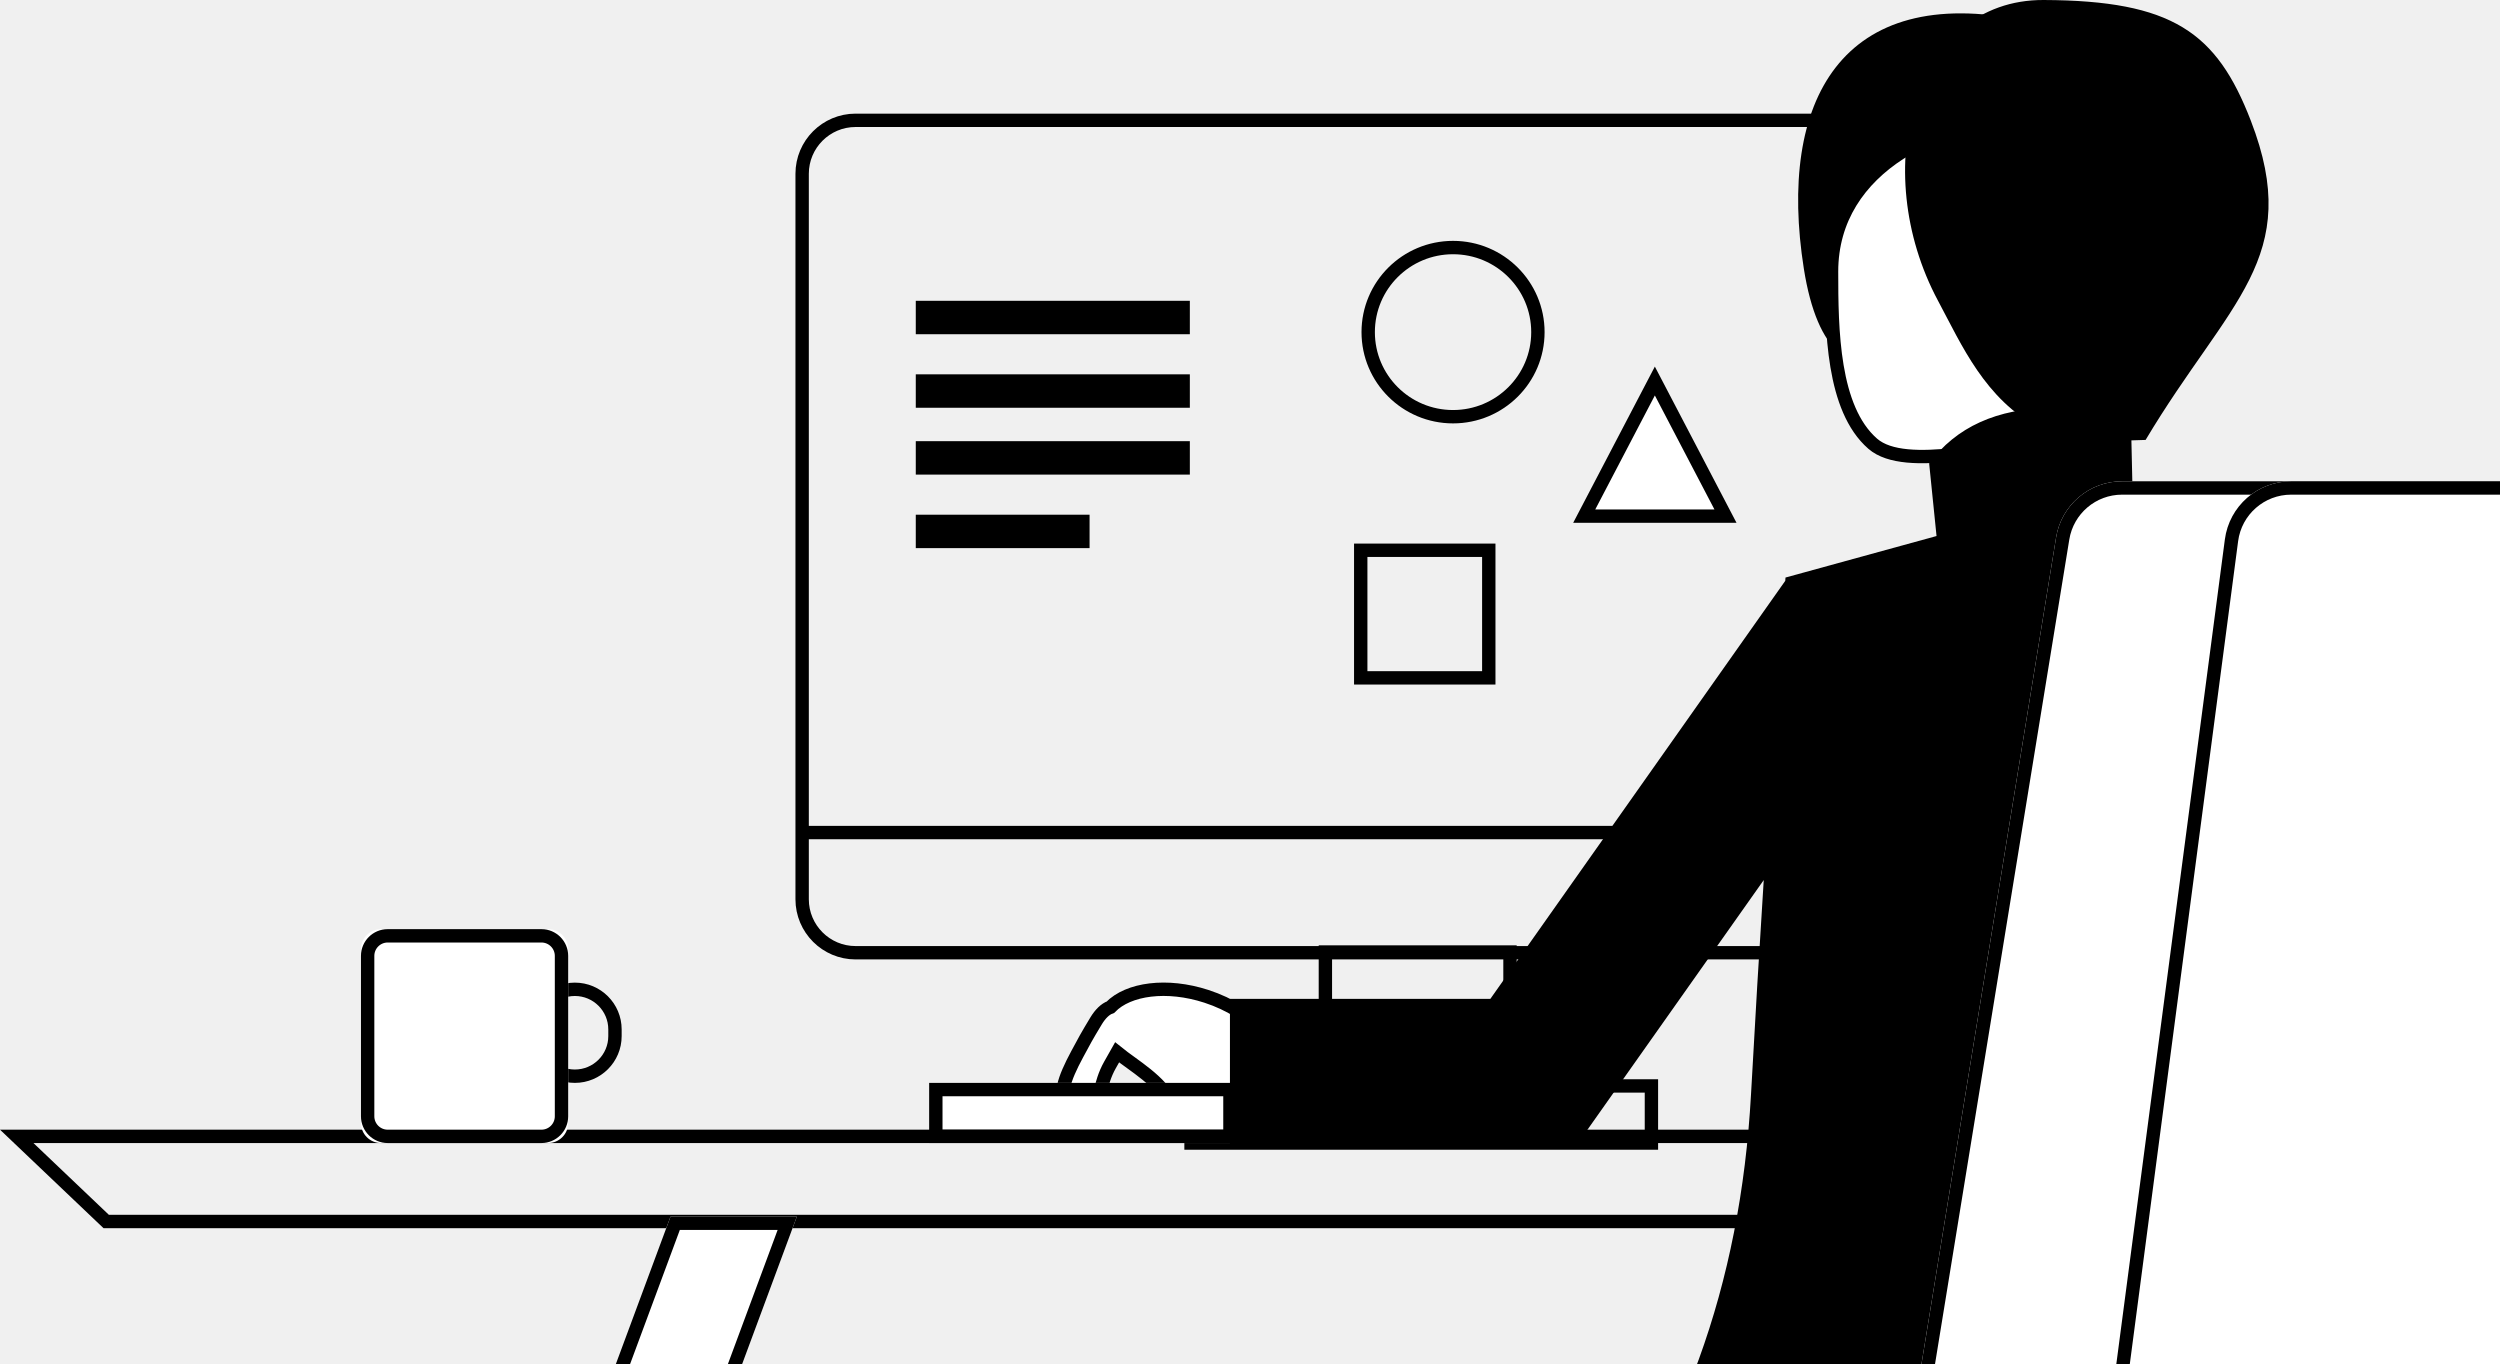
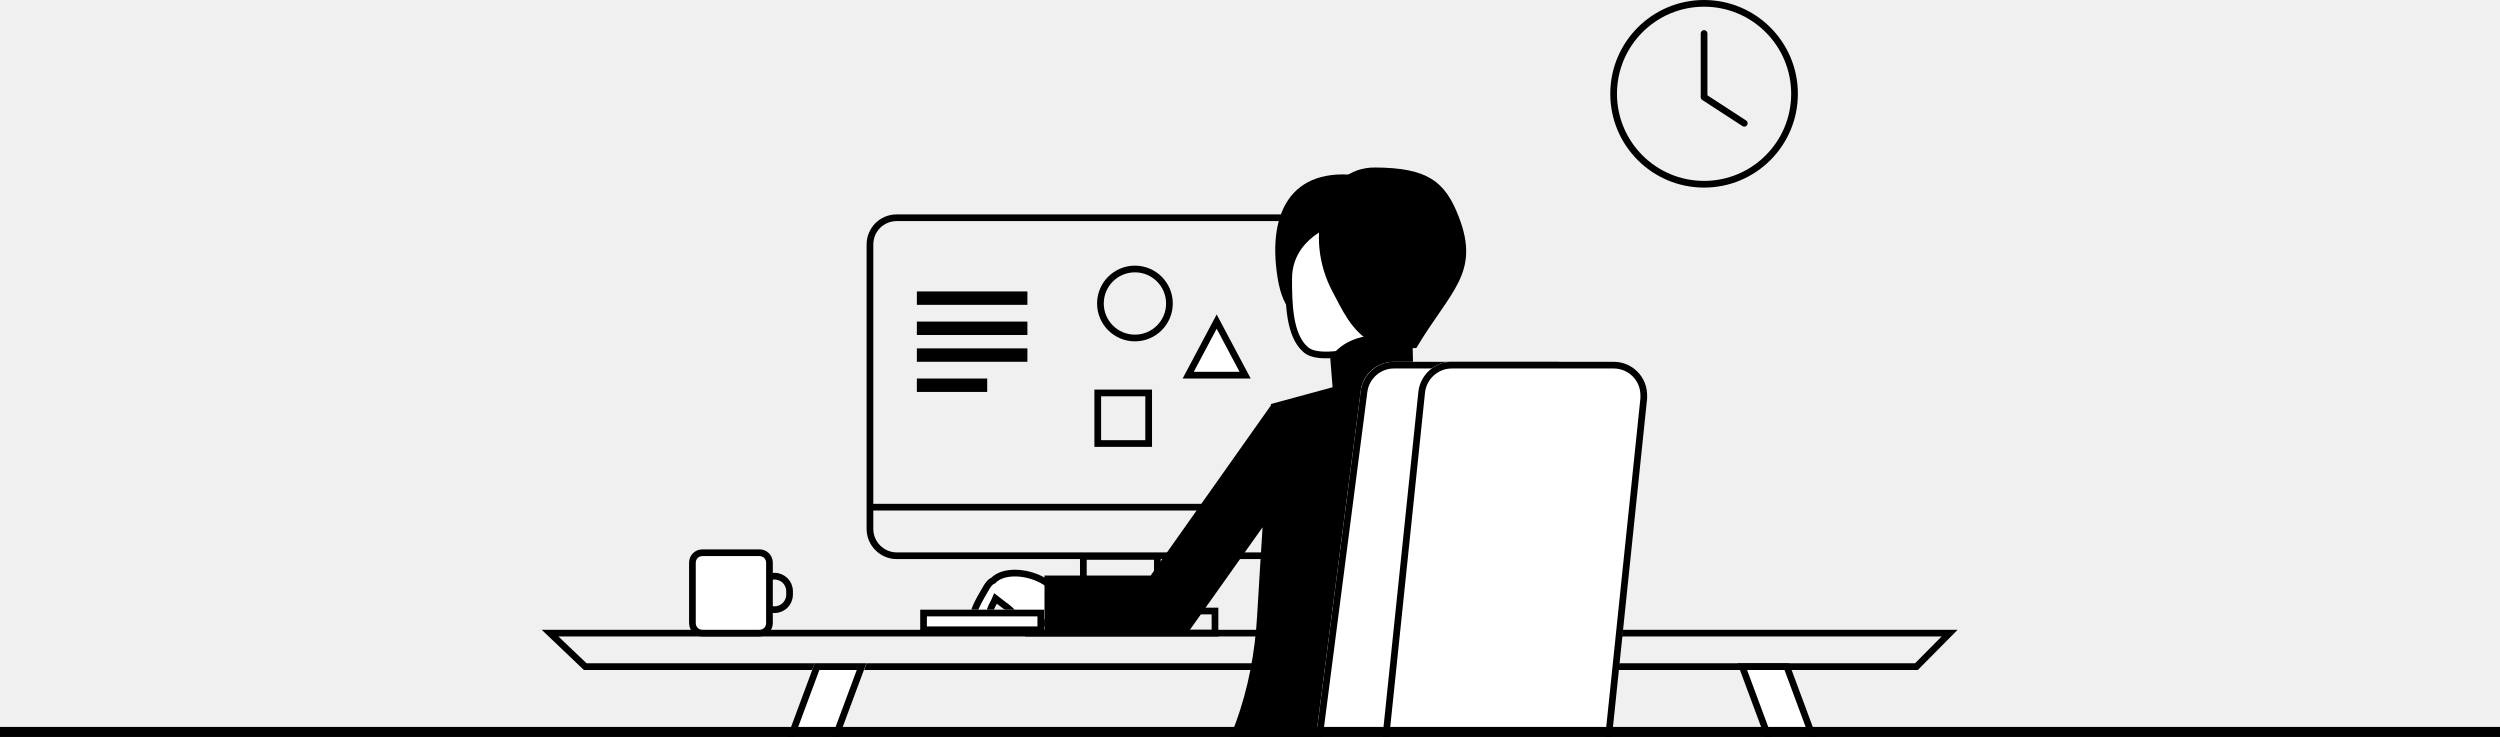
- <svg xmlns="http://www.w3.org/2000/svg" xmlns:xlink="http://www.w3.org/1999/xlink" width="374px" height="204px" viewBox="0 0 374 204" version="1.1">
-   <defs>
-     <rect id="path-1" x="139" y="162" width="46" height="9" />
-     <rect id="path-2" x="54" y="139" width="31" height="32" rx="3" />
-     <path d="M317.461,72 L402.857,72 L402.857,72 C408.38,72 412.857,76.477 412.857,82 C412.857,82.538 412.813,83.076 412.727,83.607 L382.173,271.226 L382.173,271.226 C381.385,276.065 377.205,279.619 372.303,279.619 L286.908,279.619 L286.908,279.619 C281.385,279.619 276.908,275.142 276.908,269.619 C276.908,269.081 276.951,268.543 277.038,268.012 L307.592,80.393 L307.592,80.393 C308.379,75.554 312.559,72 317.461,72 Z" id="path-3" />
-     <path d="M342.755,72 L428.241,72 L428.241,72 C433.764,72 438.241,76.477 438.241,82 C438.241,82.436 438.212,82.872 438.156,83.305 L413.327,271.927 L413.327,271.927 C412.672,276.903 408.431,280.622 403.413,280.622 L317.926,280.622 L317.926,280.622 C312.404,280.622 307.926,276.145 307.926,270.622 C307.926,270.186 307.955,269.75 308.012,269.317 L332.84,80.695 L332.84,80.695 C333.495,75.719 337.736,72 342.755,72 Z" id="path-4" />
-     <polygon id="path-5" points="100.311 182 119.208 182 60.897 339.245 42 339.245" />
-   </defs>
-   <g id="page" stroke="none" stroke-width="1" fill="none" fill-rule="evenodd">
-     <g id="FullHD-1080p" transform="translate(-1546, -876)">
-       <g id="bg/illustration" transform="translate(1546, 876)">
-         <g id="Group-7" transform="translate(119, 17)" stroke="#000000" stroke-width="2">
-           <rect id="Rectangle-10-Copy" x="1" y="1" width="181" height="124.531" rx="8" />
-           <path d="M2.116,107.551 L179.221,107.551" id="Line-2" stroke-linecap="square" />
-           <path d="M106.896,125.422 L79.277,125.422 L79.277,145.456 L59.179,145.456 L59.179,154 L128.052,154 L128.052,145.456 L106.896,145.456 L106.896,125.422 Z" id="Combined-Shape" />
-           <ellipse id="Oval-4" cx="98.376" cy="32.687" rx="12.694" ry="12.653" />
-           <rect id="Rectangle-17" x="84.566" y="65.32" width="19.156" height="19.088" />
+ <svg xmlns="http://www.w3.org/2000/svg" version="1.1" id="레이어_1" x="0px" y="0px" viewBox="0 0 746.3 220" style="enable-background:new 0 0 746.3 220;" xml:space="preserve">
+   <style type="text/css">
+ 	.st0{fill:#FFFFFF;}
+ 	.st1{fill:none;stroke:#000000;stroke-width:2;}
+ 	.st2{fill:none;stroke:#000000;stroke-width:2;stroke-linecap:square;}
+ 	.st3{fill:#FFFFFF;stroke:#000000;stroke-width:2;}
+ 	.st4{fill:none;stroke:#000000;stroke-width:2;stroke-linecap:round;}
+ </style>
+   <g id="page">
+     <g id="about" transform="translate(-811, -860)">
+       <g id="illust" transform="translate(811, 861)">
+         <g id="bg_x2F_illust" transform="translate(0, 49)">
+           <g id="Rectangle-21" transform="translate(388.5, 212) scale(-1, 1) translate(-388.5, -212) ">
+             <g>
+               <polygon id="path-1" class="st0" points="242.9,148 258.3,148 210.8,276 195.3,276       " />
+             </g>
+             <path class="st1" d="M243.6,149l-46.8,126h13.3l46.8-126H243.6z" />
+           </g>
+           <g id="Group-7" transform="translate(97, 14)">
+             <path id="Rectangle-10-Copy" class="st1" d="M170.7,1h131c4.4,0,8,3.6,8,8v84.9c0,4.4-3.6,8-8,8h-131c-4.4,0-8-3.6-8-8V9       C162.7,4.6,166.2,1,170.7,1z" />
+             <path id="Line-2" class="st2" d="M163.4,87.4h144.2" />
+             <path id="Combined-Shape" class="st1" d="M248.5,102.1h-22.1v16.3H210v6.6h55.7v-6.6h-17.2V102.1z" />
+             <ellipse id="Oval-4" class="st1" cx="241.8" cy="26.6" rx="10.3" ry="10.3" />
+             <rect id="Rectangle-17" x="230.7" y="53.3" class="st1" width="15.2" height="15.1" />
+           </g>
+           <path id="Combined-Shape_1_" class="st3" d="M297.2,128.7c2.1,1.7,5.2,3.4,6.6,6.2c2.3,4.7,11.5,0.5,12.7-3.1      c1.2-3.6-2.6-8.1-8.4-9.9c-4.8-1.5-9.4-0.9-11.6,1.4c-0.6,0.2-1.2,0.8-1.8,1.7c-1.2,2-1.4,2.4-2.3,4c-1.6,3-2.4,5.2-1,6.3      c0.6,0.5,2.3,1,3,0.3c0.8-0.8,0.7-3,2-5.3C296.7,129.7,297,129.2,297.2,128.7z" />
+           <g id="Rectangle">
+             <g>
+               <rect id="path-2" x="274.7" y="132" class="st0" width="37" height="7" />
+             </g>
+             <rect x="275.7" y="133" class="st1" width="35" height="5" />
+           </g>
+           <path id="Rectangle-10" class="st1" d="M164.2,139l10.5,10h397.4l9.9-10H164.2z" />
+           <path id="Rectangle-12" class="st1" d="M231.2,122L231.2,122c2.5,0,4.5,2,4.5,4.5v1c0,2.5-2,4.5-4.5,4.5l0,0      c-2.5,0-4.5-2-4.5-4.5v-1C226.7,124,228.7,122,231.2,122z" />
+           <g id="Rectangle-12_1_">
+             <g>
+               <path id="path-3" class="st0" d="M209.3,114.9H227c1.5,0,2.8,1.3,2.8,2.8v18.6c0,1.5-1.3,2.8-2.8,2.8h-17.7        c-1.5,0-2.8-1.3-2.8-2.8v-18.6C206.5,116.2,207.8,114.9,209.3,114.9z" />
+             </g>
+             <path class="st1" d="M209.7,115h17c1.7,0,3,1.3,3,3v18c0,1.7-1.3,3-3,3h-17c-1.7,0-3-1.3-3-3v-18       C206.7,116.3,208,115,209.7,115z" />
+           </g>
+           <path id="Path-2" d="M408.7,2.9c-22.6-4.5-30.6,9.7-27.3,30.1S399.4,46.9,408.7,2.9z" />
+           <path id="Oval-3" class="st3" d="M410.8,54.4c12.4,0,17.1-14.6,17.4-27.2c0-0.2,5.5,5.5,5.5,5.3c0-13-10.3-18.6-22.9-18.6      c-12.6,0-26.1,6.4-26.1,19.3c0,7.1,0.1,16.8,5,21.1C393.7,58,405.1,54.4,410.8,54.4z" />
+           <path id="Combined-Shape_2_" d="M397.8,65.6l-18.4,5c0,0.1,0,0.3,0,0.4l-35.9,50.8h-31.7v18h43v-1.7l0.2,0.2l21.9-30.9      c-0.5,8.4-1.1,17-1.6,26.1c-1.3,23.2-8.5,42.9-21.6,59.3l93.1,4.2V59.4l-24.9,2.7l-0.2-8.7c0.2-2.4-3-3.5-9.7-3.4      s-11.7,2.3-14.9,6.8L397.8,65.6z" />
+           <g id="Group" transform="translate(224, 58)">
+             <g id="Rectangle-19">
+               <g>
+                 <path id="path-4" class="st0" d="M192.1,0h48.6l0,0c5.5,0,10,4.5,10,10c0,0.4,0,0.9-0.1,1.3l-19.4,150l0,0         c-0.6,5-4.9,8.7-9.9,8.7h-48.6l0,0c-5.5,0-10-4.5-10-10c0-0.4,0-0.9,0.1-1.3l19.4-150l0,0C182.8,3.7,187,0,192.1,0z" />
+               </g>
+               <path class="st1" d="M192.1,1c-4.5,0-8.3,3.4-8.9,7.8l-19.4,150c0,0.4-0.1,0.8-0.1,1.2c0,5,4,9,9,9h48.6        c4.5,0,8.3-3.4,8.9-7.8l19.4-150c0-0.4,0.1-0.8,0.1-1.2c0-5-4-9-9-9H192.1z" />
+             </g>
+             <g id="Rectangle-19_1_">
+               <g>
+                 <path id="path-5" class="st0" d="M209.4,0h48.3l0,0c5.5,0,10,4.5,10,10c0,0.3,0,0.7-0.1,1l-15.7,151l0,0         c-0.5,5.1-4.8,9-9.9,9h-48.3l0,0c-5.5,0-10-4.5-10-10c0-0.3,0-0.7,0.1-1L199.4,9l0,0C199.9,3.9,204.2,0,209.4,0z" />
+               </g>
+               <path class="st1" d="M209.4,1c-4.6,0-8.5,3.5-9,8.1l-15.7,151c0,0.3,0,0.6,0,0.9c0,5,4,9,9,9H242c4.6,0,8.5-3.5,9-8.1        l15.7-151c0-0.3,0-0.6,0-0.9c0-5-4-9-9-9H209.4z" />
+             </g>
+           </g>
+           <g id="Rectangle-21_1_">
+             <g>
+               <polygon id="path-6" class="st0" points="243.2,148 258.7,148 211.1,276 195.7,276       " />
+             </g>
+             <path class="st1" d="M243.9,149l-46.8,126h13.3l46.8-126H243.9z" />
+           </g>
+           <path id="Path-2_1_" d="M422.8,53.9c10.1-17,19.2-22.3,12.7-39.1C431.4,4,426,0.1,410.5,0c-15.8-0.1-21.3,20.8-12.8,36.9      c2.9,5.4,5.7,12.1,12.3,15.6C412.7,54,417.7,54.1,422.8,53.9z" />
+           <polygon id="Triangle-3" class="st3" points="363.2,46 371.7,62 354.7,62     " />
+           <rect id="Rectangle-15" x="273.7" y="37" width="33" height="4" />
+           <rect id="Rectangle-15-Copy" x="273.7" y="46" width="33" height="4" />
+           <rect id="Rectangle-15-Copy-2" x="273.7" y="54" width="33" height="4" />
+           <rect id="Rectangle-15-Copy-3" x="273.7" y="63" width="21" height="4" />
        </g>
-         <path d="M167.119,157.43 C169.683,159.505 173.557,161.619 175.271,165.069 C178.157,170.878 189.5,165.728 190.937,161.304 C192.374,156.88 187.691,151.394 180.476,149.05 C174.572,147.131 168.803,147.912 166.114,150.683 C165.351,150.951 164.6,151.687 163.966,152.739 C162.506,155.159 162.23,155.694 161.142,157.721 C159.163,161.406 158.195,164.167 159.833,165.542 C160.58,166.169 162.717,166.745 163.582,165.905 C164.615,164.902 164.431,162.186 166.047,159.325 C166.445,158.62 166.802,157.993 167.119,157.43 Z" id="Combined-Shape" stroke="#000000" stroke-width="2" fill="#FFFFFF" />
-         <g id="Rectangle">
-           <use fill="#FFFFFF" fill-rule="evenodd" xlink:href="#path-1" />
-           <rect stroke="#000000" stroke-width="2" x="140" y="163" width="44" height="7" />
+         <g id="Group-2" transform="translate(320, 0)">
+           <circle id="Oval-5" class="st1" cx="188.7" cy="27" r="27" />
+           <path id="Line-4" class="st4" d="M188.7,28l12,7.8" />
+           <path id="Line" class="st4" d="M188.7,27.6V9" />
        </g>
-         <path d="M2.502,170 L15.889,182.738 L455.156,182.738 L455.156,170 L2.502,170 Z" id="Rectangle-10" stroke="#000000" stroke-width="2" />
-         <rect id="Rectangle-12" stroke="#000000" stroke-width="2" x="80" y="148" width="12" height="13" rx="6" />
-         <g id="Rectangle-12">
-           <use fill="#FFFFFF" fill-rule="evenodd" xlink:href="#path-2" />
-           <rect stroke="#000000" stroke-width="2" x="55" y="140" width="29" height="30" rx="3" />
-         </g>
-         <path d="M302.792,3.052 C275.57,-2.575 265.874,15.031 269.859,40.228 C273.844,65.425 291.597,57.511 302.792,3.052 Z" id="Path-2" fill="#000000" />
-         <path d="M306.311,66.38 C321.7,66.38 327.482,48.57 327.903,33.178 C327.91,32.912 334.656,39.935 334.656,39.666 C334.656,23.839 321.966,17 306.311,17 C290.657,17 274,24.8 274,40.627 C274,49.309 274.128,61.124 280.16,66.38 C285.124,70.705 299.244,66.38 306.311,66.38 Z" id="Oval-3" stroke="#000000" stroke-width="2" fill="#FFFFFF" />
-         <path d="M289.705,80.191 L267.112,86.4 C267.099,86.564 267.086,86.728 267.073,86.893 L222.957,149.43 L184,149.43 L184,171.537 L236.829,171.537 L236.829,169.46 L237.024,169.654 L263.856,131.657 C263.198,141.939 262.563,152.634 261.95,163.742 C260.378,192.244 251.534,216.579 235.418,236.745 L349.671,241.92 L349.671,72.58 L319.083,75.894 L318.843,65.241 C319.11,62.317 315.144,60.905 306.944,61.005 C298.745,61.105 292.631,63.881 288.602,69.335 L289.705,80.191 Z" id="Combined-Shape" fill="#000000" />
-         <g id="Rectangle-19">
-           <use fill="#FFFFFF" fill-rule="evenodd" xlink:href="#path-3" />
-           <path stroke="#000000" stroke-width="2" d="M317.461,73 C313.049,73 309.288,76.199 308.579,80.553 L278.025,268.172 C277.947,268.651 277.908,269.134 277.908,269.619 C277.908,274.59 281.937,278.619 286.908,278.619 L372.303,278.619 C376.715,278.619 380.477,275.42 381.186,271.066 L411.74,83.447 C411.818,82.968 411.857,82.485 411.857,82 C411.857,77.029 407.827,73 402.857,73 L317.461,73 Z" />
-         </g>
-         <g id="Rectangle-19">
-           <use fill="#FFFFFF" fill-rule="evenodd" xlink:href="#path-4" />
-           <path stroke="#000000" stroke-width="2" d="M342.755,73 C338.238,73 334.421,76.348 333.832,80.825 L309.003,269.448 C308.952,269.837 308.926,270.23 308.926,270.622 C308.926,275.593 312.956,279.622 317.926,279.622 L403.413,279.622 C407.929,279.622 411.746,276.275 412.336,271.797 L437.164,83.175 C437.215,82.785 437.241,82.393 437.241,82 C437.241,77.029 433.212,73 428.241,73 L342.755,73 Z" />
-         </g>
-         <g id="Rectangle-21">
-           <use fill="#FFFFFF" fill-rule="evenodd" xlink:href="#path-5" />
-           <path stroke="#000000" stroke-width="2" d="M101.007,183 L43.437,338.245 L60.201,338.245 L117.771,183 L101.007,183 Z" />
-         </g>
-         <path d="M320.982,65.813 C333.403,45.006 344.671,38.643 336.723,18.055 C331.619,4.832 325.015,0.082 305.744,0 C286.209,-0.083 279.405,25.351 289.935,45.006 C293.478,51.618 296.932,59.72 305.14,64.049 C308.552,65.849 314.742,66.077 320.982,65.813 Z" id="Path-2" fill="#000000" />
-         <polygon id="Triangle-3" stroke="#000000" stroke-width="2" fill="#FFFFFF" points="247.566 57 258.132 77.213 237 77.213" />
-         <rect id="Rectangle-15" fill="#000000" x="137" y="45" width="41" height="5" />
-         <rect id="Rectangle-15-Copy" fill="#000000" x="137" y="56" width="41" height="5" />
-         <rect id="Rectangle-15-Copy-2" fill="#000000" x="137" y="66" width="41" height="5" />
-         <rect id="Rectangle-15-Copy-3" fill="#000000" x="137" y="77" width="26" height="5" />
      </g>
    </g>
  </g>
+   <rect x="-12.3" y="217" width="758.7" height="3" />
</svg>
